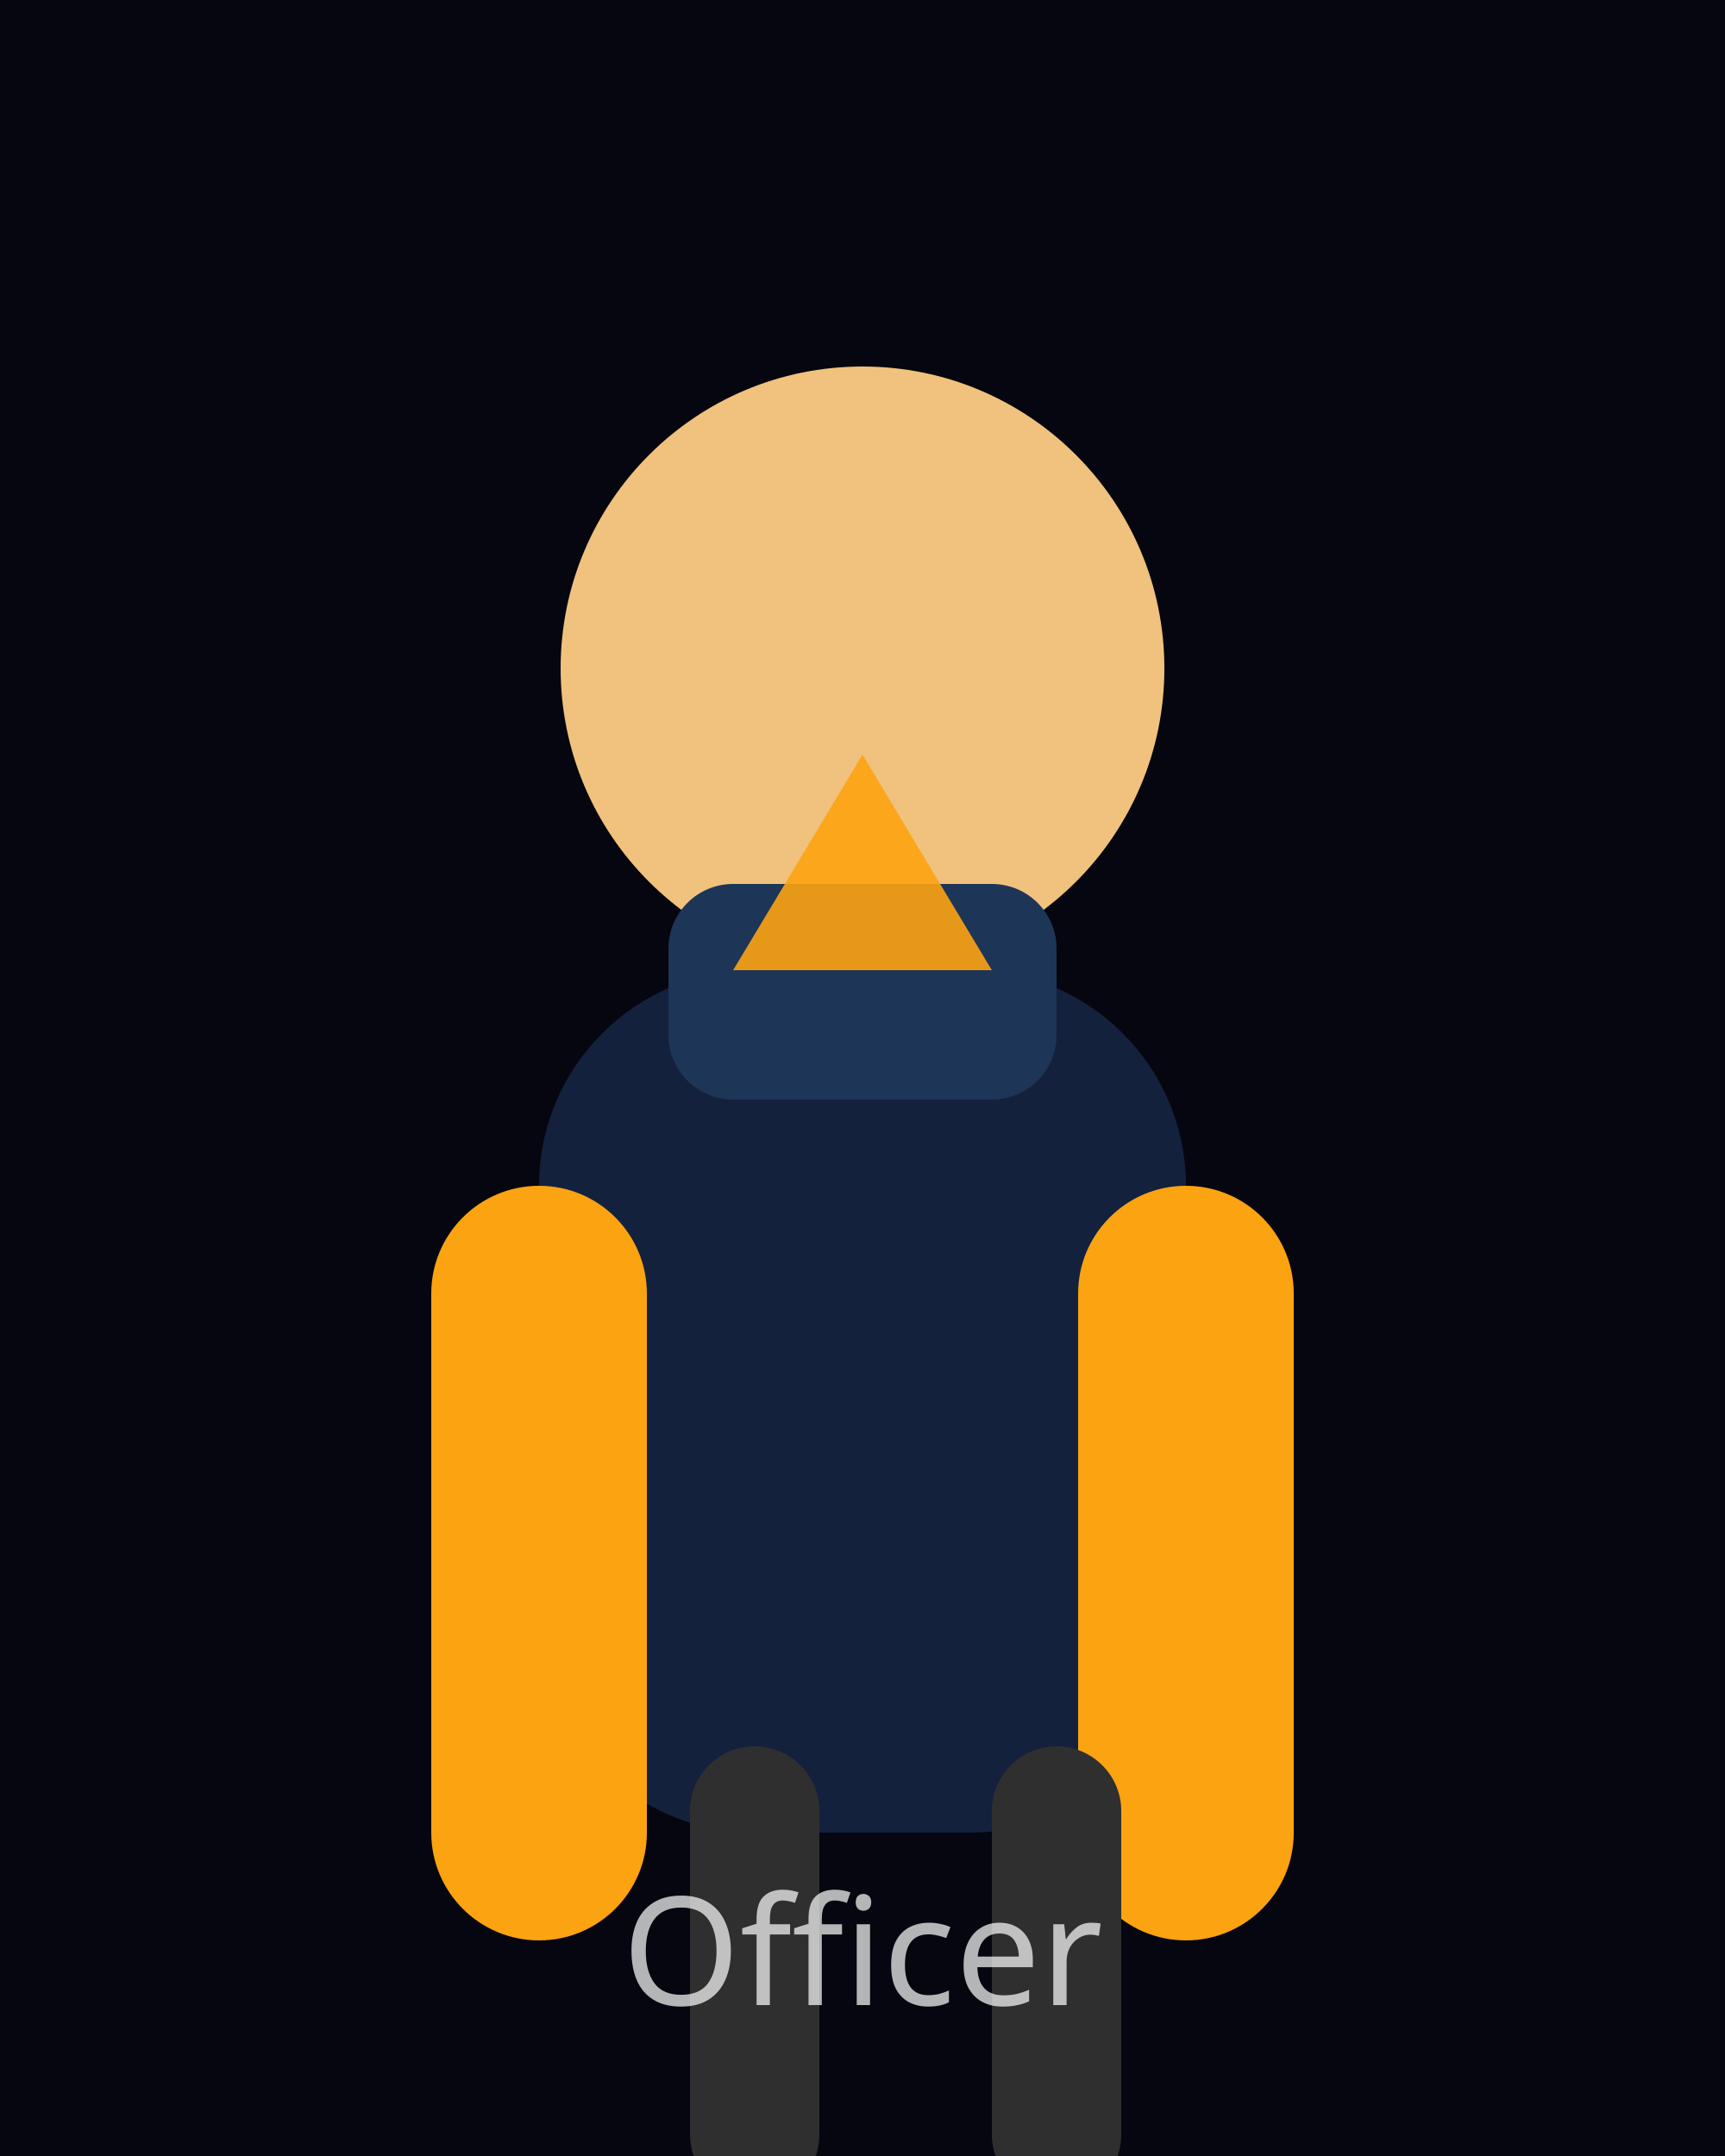
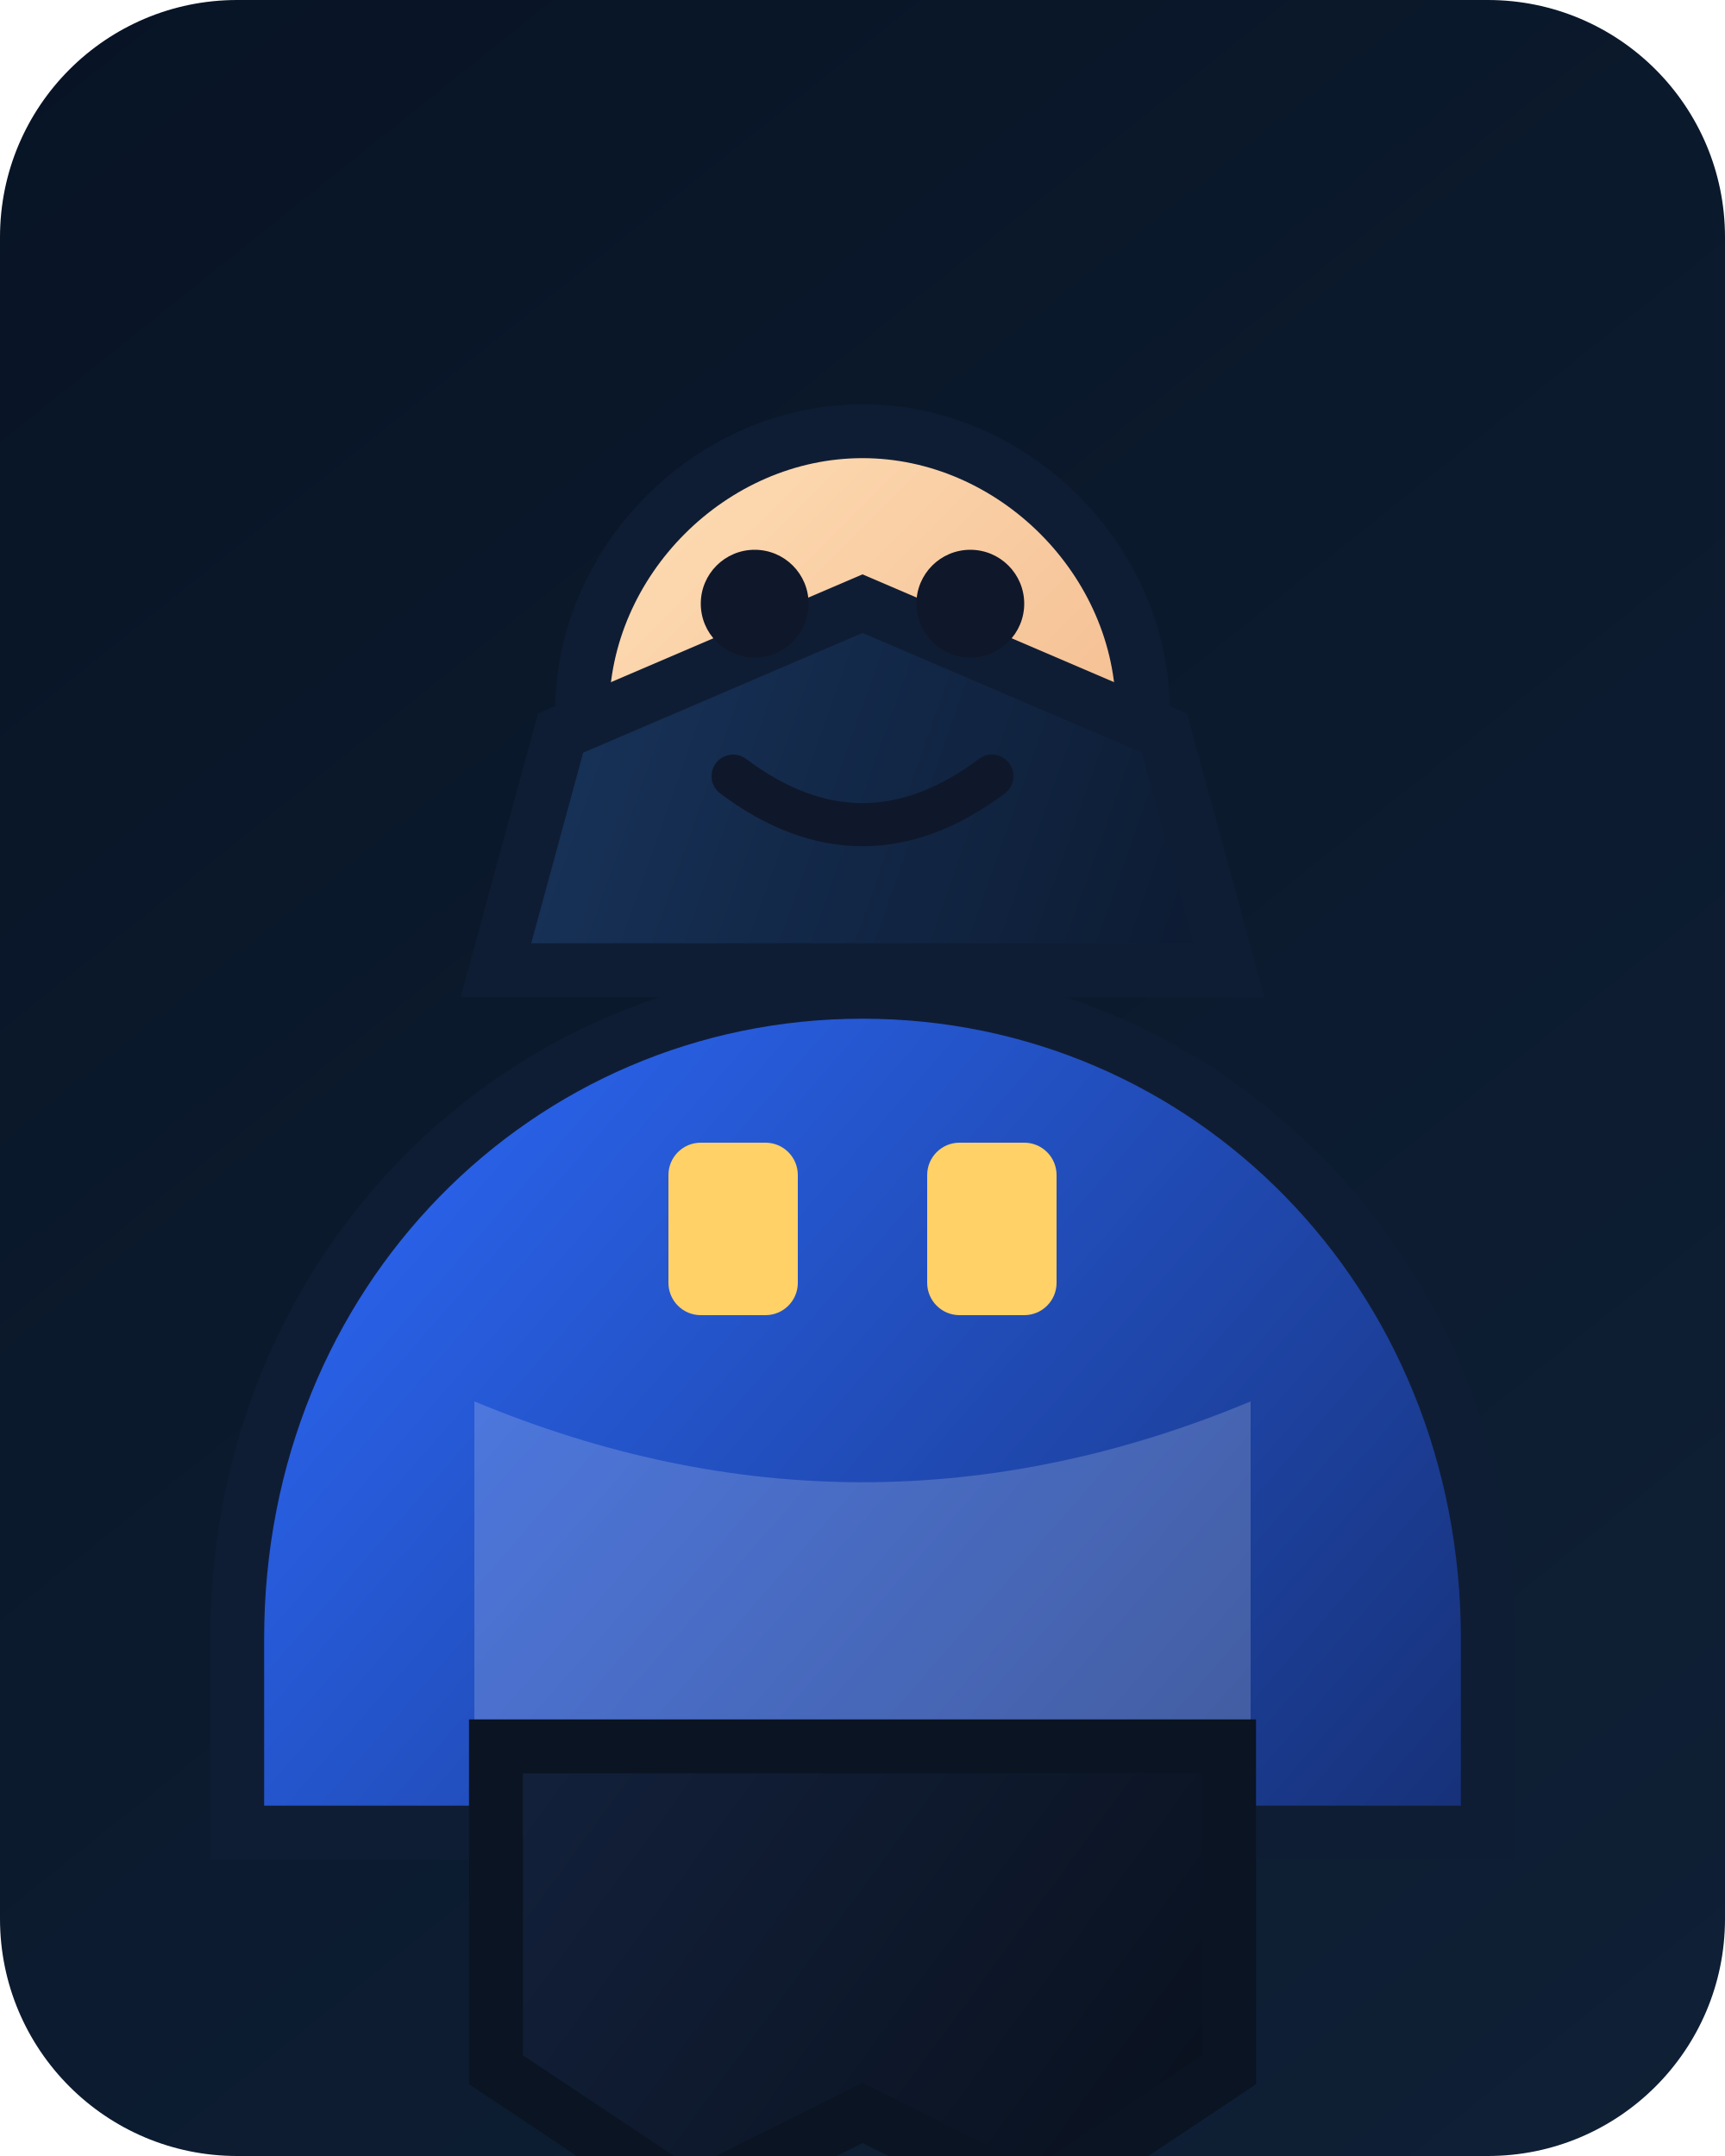
- <svg xmlns="http://www.w3.org/2000/svg" viewBox="0 0 160 200">
-   <rect width="160" height="200" fill="#05060f" />
-   <g transform="translate(40,30)">
-     <circle cx="40" cy="32" r="28" fill="#f1c27d" />
-     <rect x="10" y="60" width="60" height="80" rx="20" fill="#14213d" />
-     <rect x="0" y="80" width="20" height="70" rx="10" fill="#fca311" />
-     <rect x="60" y="80" width="20" height="70" rx="10" fill="#fca311" />
-     <rect x="24" y="132" width="12" height="42" fill="#2f2f2f" rx="6" />
-     <rect x="52" y="132" width="12" height="42" fill="#2f2f2f" rx="6" />
-     <rect x="22" y="52" width="36" height="20" rx="6" fill="#1d3557" />
-     <polygon points="40,40 52,60 28,60" fill="#fca311" opacity="0.9" />
+ <svg xmlns="http://www.w3.org/2000/svg" width="160" height="200" viewBox="0 0 160 200" fill="none">
+   <rect width="160" height="200" rx="22" fill="url(#bg)" />
+   <g transform="translate(28 20)">
+     <path d="M52 20c14 0 26 12 26 26s-12 26-26 26-26-12-26-26 12-26 26-26z" fill="url(#skin)" stroke="#0F1D34" stroke-width="5" />
+     <path d="M52 72c32 0 58 26 58 60v18H-6v-18c0-34 26-60 58-60z" fill="url(#uniform)" stroke="#0F1D34" stroke-width="5" />
+     <path d="M16 110c24 10 48 10 72 0v32H16v-32z" fill="rgba(255,255,255,0.18)" />
+     <path d="M18 142h68v30l-18 12-16-8-16 8-18-12v-30z" fill="url(#pants)" stroke="#0A1422" stroke-width="5" />
+     <path d="M18 70h68l-6-22-28-12-28 12-6 22z" fill="url(#vest)" stroke="#0F1D34" stroke-width="5" />
+     <rect x="34" y="86" width="12" height="16" rx="3" fill="#FFD166" />
+     <rect x="58" y="86" width="12" height="16" rx="3" fill="#FFD166" />
+     <circle cx="42" cy="36" r="5" fill="#0F172A" />
+     <circle cx="62" cy="36" r="5" fill="#0F172A" />
+     <path d="M40 52c8 6 16 6 24 0" stroke="#0F172A" stroke-width="4" stroke-linecap="round" />
  </g>
-   <text x="80" y="186" text-anchor="middle" font-family="Segoe UI, sans-serif" font-size="14" fill="rgba(255,255,255,0.7)">Officer</text>
+   <defs>
+     <linearGradient id="bg" x1="0" y1="0" x2="160" y2="200" gradientUnits="userSpaceOnUse">
+       <stop offset="0" stop-color="#081425" />
+       <stop offset="1" stop-color="#0F2036" />
+     </linearGradient>
+     <linearGradient id="skin" x1="26" y1="20" x2="78" y2="72" gradientUnits="userSpaceOnUse">
+       <stop offset="0" stop-color="#FFE0B8" />
+       <stop offset="1" stop-color="#F1B487" />
+     </linearGradient>
+     <linearGradient id="uniform" x1="-6" y1="72" x2="104" y2="168" gradientUnits="userSpaceOnUse">
+       <stop offset="0" stop-color="#2D6BFF" />
+       <stop offset="1" stop-color="#152D6F" />
+     </linearGradient>
+     <linearGradient id="pants" x1="18" y1="142" x2="86" y2="192" gradientUnits="userSpaceOnUse">
+       <stop offset="0" stop-color="#13213C" />
+       <stop offset="1" stop-color="#080F1A" />
+     </linearGradient>
+     <linearGradient id="vest" x1="18" y1="46" x2="86" y2="70" gradientUnits="userSpaceOnUse">
+       <stop offset="0" stop-color="#18345C" />
+       <stop offset="1" stop-color="#0C1A30" />
+     </linearGradient>
+   </defs>
</svg>
